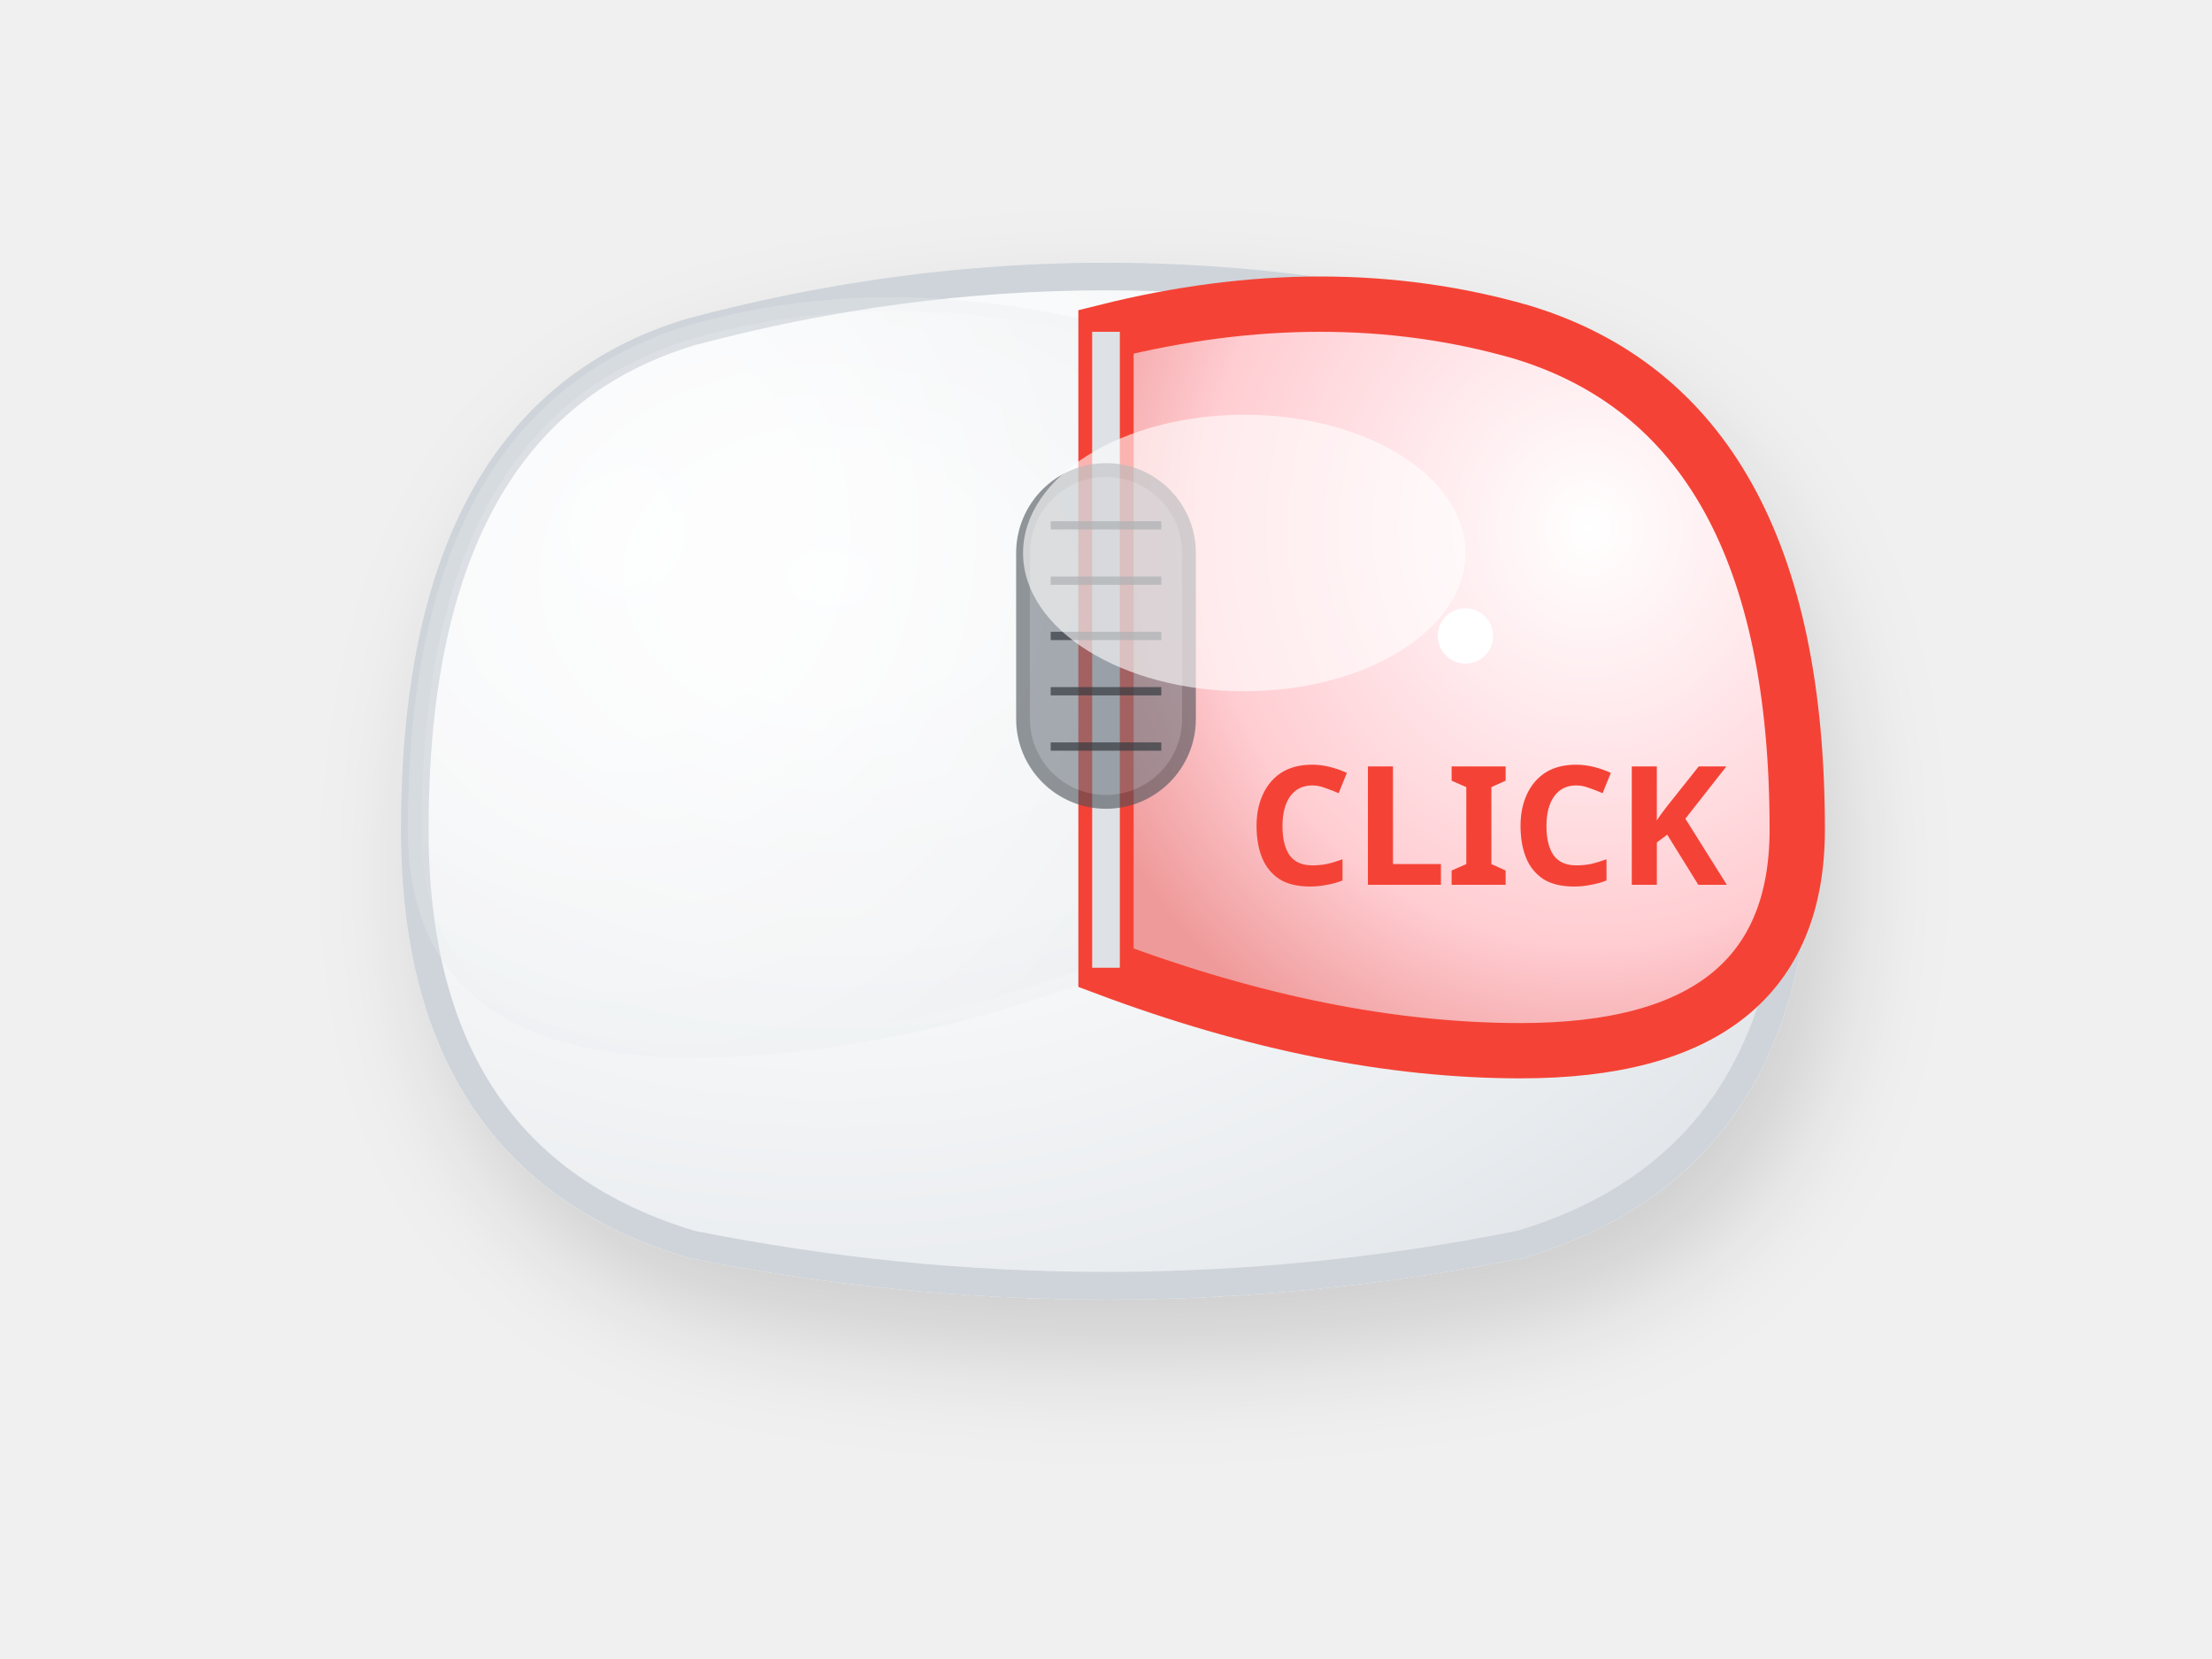
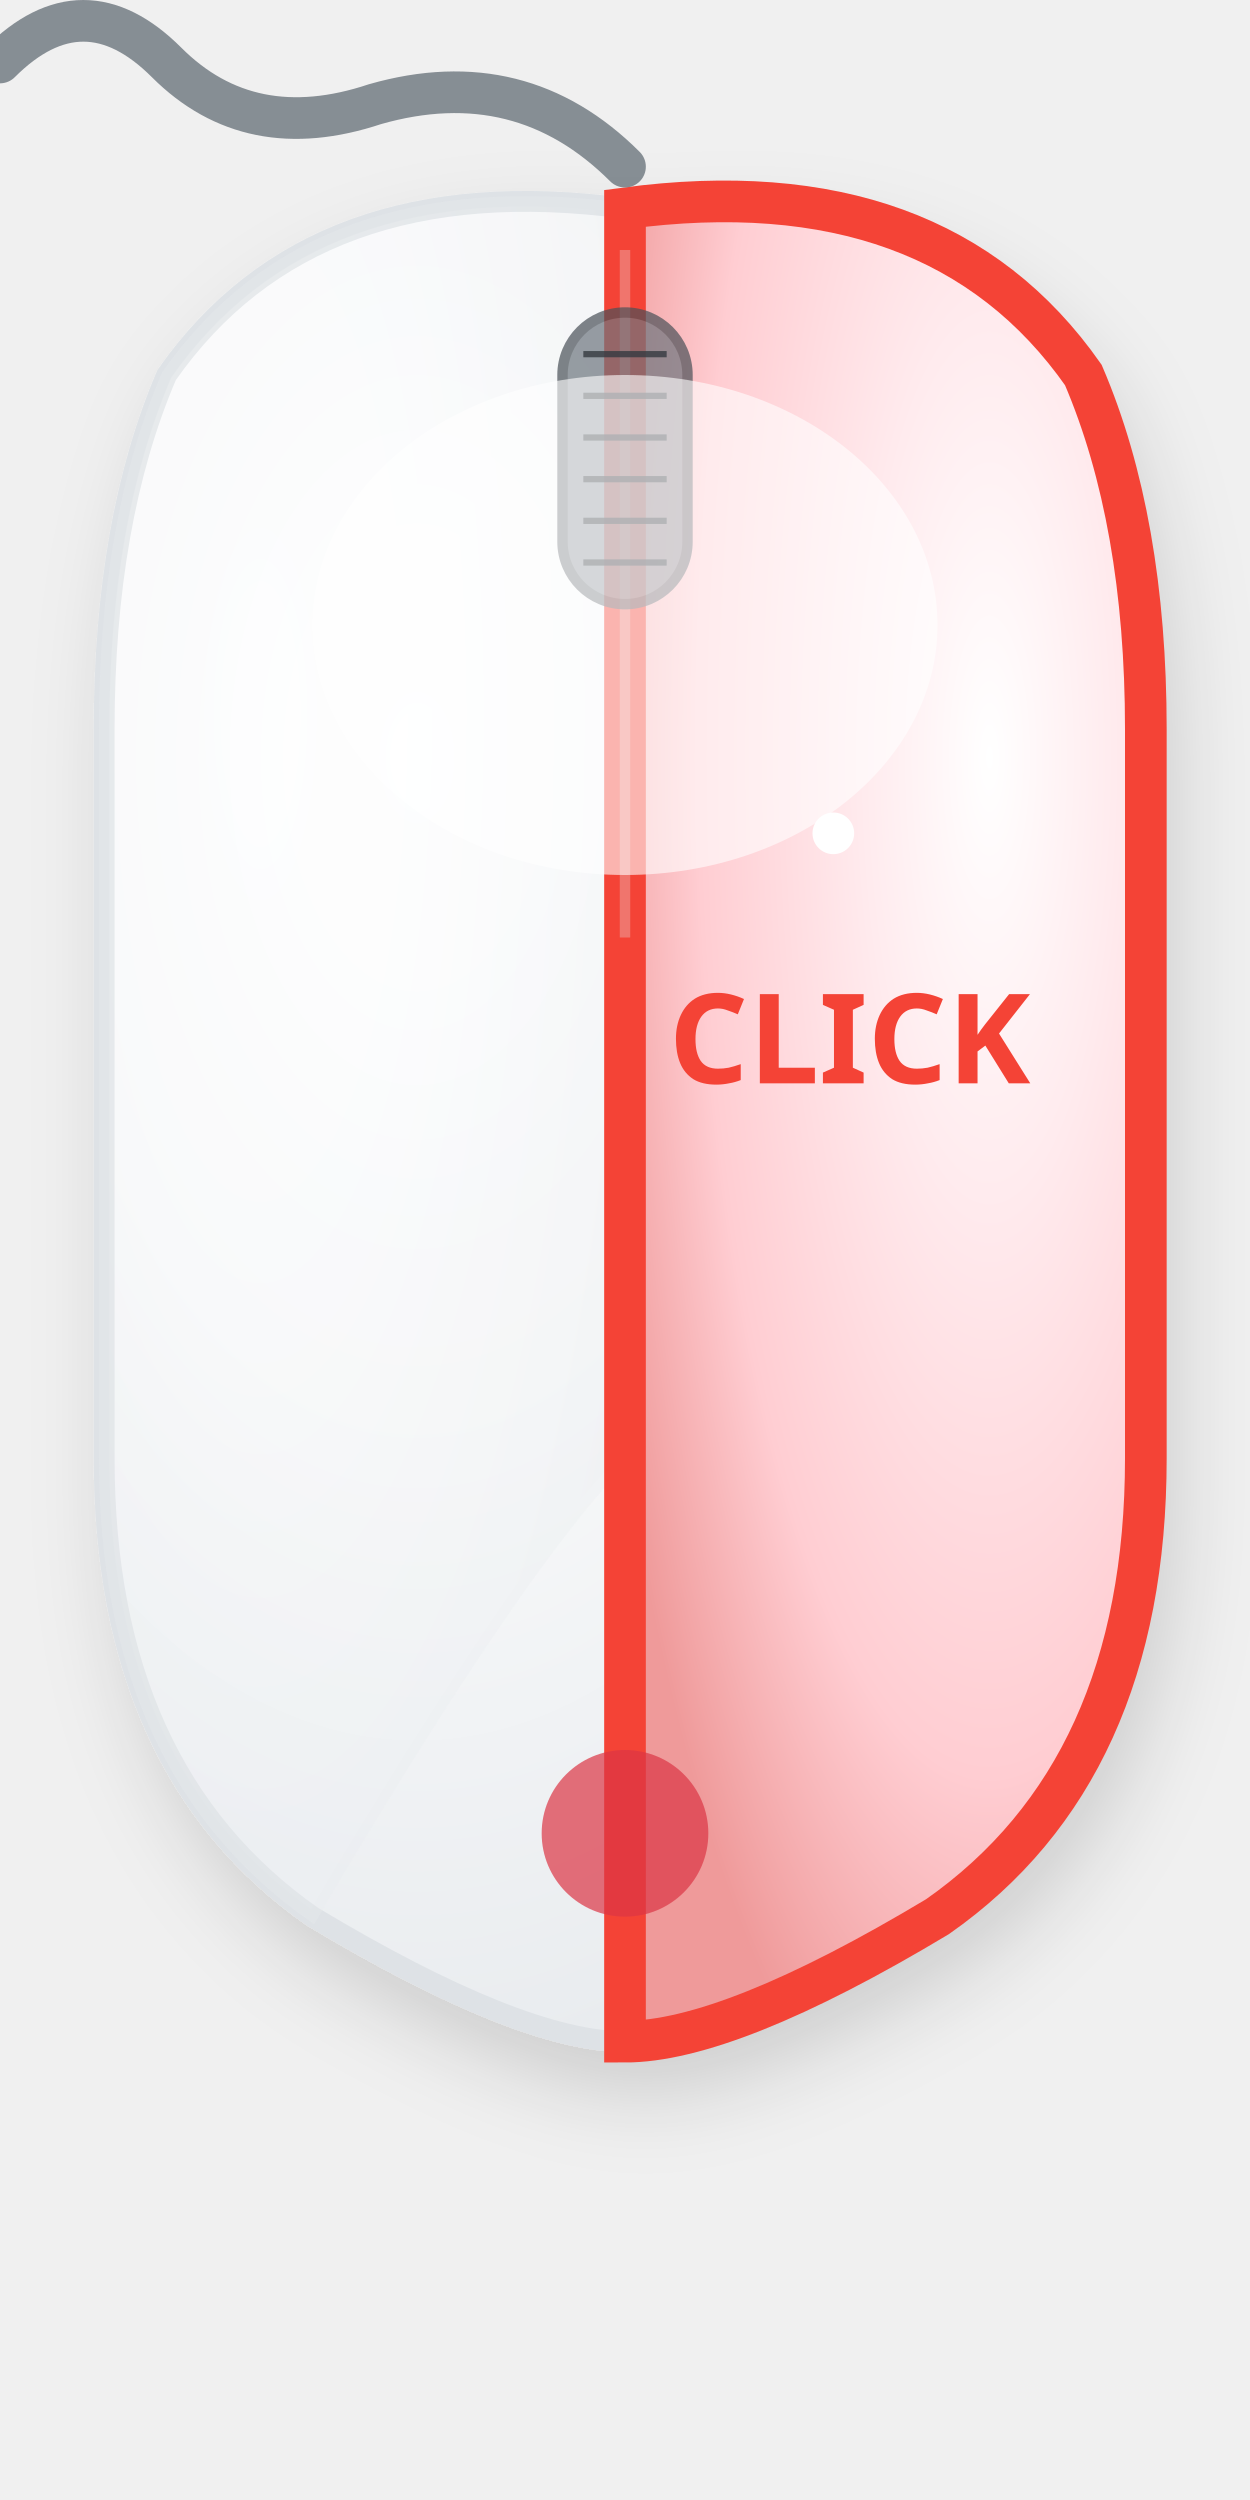
- <svg xmlns="http://www.w3.org/2000/svg" width="80" height="60" viewBox="0 0 80 60">
+ <svg xmlns="http://www.w3.org/2000/svg" width="60" height="120" viewBox="0 0 60 120">
  <defs>
    <radialGradient id="mouseBodyGrad" cx="0.3" cy="0.3" r="0.9">
      <stop offset="0%" style="stop-color:#ffffff;stop-opacity:1" />
      <stop offset="40%" style="stop-color:#f8f9fa;stop-opacity:1" />
      <stop offset="80%" style="stop-color:#e9ecef;stop-opacity:1" />
      <stop offset="100%" style="stop-color:#dee2e6;stop-opacity:1" />
    </radialGradient>
    <radialGradient id="rightButtonGrad" cx="0.7" cy="0.3" r="0.8">
      <stop offset="0%" style="stop-color:#ffffff;stop-opacity:1" />
      <stop offset="30%" style="stop-color:#ffebee;stop-opacity:1" />
      <stop offset="70%" style="stop-color:#ffcdd2;stop-opacity:1" />
      <stop offset="100%" style="stop-color:#ef9a9a;stop-opacity:1" />
    </radialGradient>
    <filter id="shadow" x="-50%" y="-50%" width="200%" height="200%">
      <feDropShadow dx="1" dy="2" stdDeviation="2" flood-color="#00000025" />
    </filter>
  </defs>
-   <path d="M 15 30 Q 15 15 25 12 Q 40 8 55 12 Q 65 15 65 30 Q 65 42 55 45 Q 40 48 25 45 Q 15 42 15 30 Z" fill="url(#mouseBodyGrad)" stroke="#ced4da" stroke-width="1" filter="url(#shadow)" />
-   <path d="M 15 30 Q 15 15 25 12 Q 32 10 40 12 L 40 35 Q 32 38 25 38 Q 15 38 15 30 Z" fill="url(#mouseBodyGrad)" stroke="#e9ecef" stroke-width="0.5" opacity="0.3" />
-   <path d="M 40 12 Q 48 10 55 12 Q 65 15 65 30 Q 65 38 55 38 Q 48 38 40 35 L 40 12 Z" fill="url(#rightButtonGrad)" stroke="#f44336" stroke-width="2">
+   <path d="M 30 10 Q 45 8 52 18 Q 55 25 55 35 L 55 70 Q 55 85 45 92 Q 35 98 30 98 Q 25 98 15 92 Q 5 85 5 70 L 5 35 Q 5 25 8 18 Q 15 8 30 10 Z" fill="url(#mouseBodyGrad)" stroke="#dee2e6" stroke-width="1" filter="url(#shadow)" />
+   <path d="M 5 35 Q 5 25 8 18 Q 15 8 30 10 L 30 35 L 30 70 Q 25 75 15 92 Q 5 85 5 70 L 5 35 Z" fill="url(#mouseBodyGrad)" stroke="#e9ecef" stroke-width="0.5" opacity="0.3" />
+   <path d="M 30 10 Q 45 8 52 18 Q 55 25 55 35 L 55 70 Q 55 85 45 92 Q 35 98 30 98 L 30 70 L 30 35 L 30 10 Z" fill="url(#rightButtonGrad)" stroke="#f44336" stroke-width="2">
    <animate attributeName="stroke-width" values="2;3;2" dur="1.5s" repeatCount="indefinite" />
  </path>
-   <line x1="40" y1="12" x2="40" y2="35" stroke="#dee2e6" stroke-width="1" />
-   <rect x="37" y="17" width="6" height="12" rx="3" ry="3" fill="#6c757d" stroke="#495057" stroke-width="0.5" opacity="0.6" />
-   <line x1="38" y1="19" x2="42" y2="19" stroke="#343a40" stroke-width="0.3" opacity="0.7" />
-   <line x1="38" y1="21" x2="42" y2="21" stroke="#343a40" stroke-width="0.3" opacity="0.7" />
-   <line x1="38" y1="23" x2="42" y2="23" stroke="#343a40" stroke-width="0.3" opacity="0.7" />
-   <line x1="38" y1="25" x2="42" y2="25" stroke="#343a40" stroke-width="0.3" opacity="0.7" />
-   <line x1="38" y1="27" x2="42" y2="27" stroke="#343a40" stroke-width="0.3" opacity="0.7" />
-   <ellipse cx="45" cy="20" rx="8" ry="5" fill="#ffffff" opacity="0.6" />
-   <circle cx="53" cy="23" r="2" fill="#f44336" opacity="0">
+   <line x1="30" y1="12" x2="30" y2="45" stroke="#e9ecef" stroke-width="0.5" opacity="0.3" />
+   <rect x="27" y="15" width="6" height="14" rx="3" ry="3" fill="#6c757d" stroke="#495057" stroke-width="0.5" opacity="0.7" />
+   <line x1="28" y1="17" x2="32" y2="17" stroke="#343a40" stroke-width="0.3" opacity="0.8" />
+   <line x1="28" y1="19" x2="32" y2="19" stroke="#343a40" stroke-width="0.3" opacity="0.8" />
+   <line x1="28" y1="21" x2="32" y2="21" stroke="#343a40" stroke-width="0.3" opacity="0.8" />
+   <line x1="28" y1="23" x2="32" y2="23" stroke="#343a40" stroke-width="0.3" opacity="0.8" />
+   <line x1="28" y1="25" x2="32" y2="25" stroke="#343a40" stroke-width="0.3" opacity="0.8" />
+   <line x1="28" y1="27" x2="32" y2="27" stroke="#343a40" stroke-width="0.3" opacity="0.8" />
+   <ellipse cx="30" cy="30" rx="15" ry="12" fill="#ffffff" opacity="0.6">
+     <animate attributeName="opacity" values="0.6;0.3;0.6" dur="4s" repeatCount="indefinite" />
+   </ellipse>
+   <circle cx="40" cy="40" r="2" fill="#f44336" opacity="0">
    <animate attributeName="r" values="0;6;0" dur="2s" repeatCount="indefinite" />
    <animate attributeName="opacity" values="0;0.8;0" dur="2s" repeatCount="indefinite" />
  </circle>
-   <circle cx="53" cy="23" r="1" fill="#ffffff">
+   <circle cx="40" cy="40" r="1" fill="#ffffff">
    <animate attributeName="r" values="1;3;1" dur="2s" repeatCount="indefinite" />
    <animate attributeName="opacity" values="1;0.3;1" dur="2s" repeatCount="indefinite" />
  </circle>
-   <text x="53" y="32" text-anchor="middle" font-family="system-ui, sans-serif" font-size="6" font-weight="600" fill="#f44336">
+   <text x="40" y="52" text-anchor="middle" font-family="system-ui, sans-serif" font-size="6" font-weight="600" fill="#f44336">
    <animate attributeName="opacity" values="0;1;0" dur="2s" repeatCount="indefinite" />
    CLICK
  </text>
+   <path d="M 30 8 Q 25 3 18 5 Q 12 7 8 3 Q 4 -1 0 3" fill="none" stroke="#6c757d" stroke-width="2" stroke-linecap="round" opacity="0.8" />
+   <circle cx="30" cy="88" r="4" fill="#dc3545" opacity="0.7">
+     <animate attributeName="opacity" values="0.7;0.2;0.7" dur="3s" repeatCount="indefinite" />
+   </circle>
</svg>
